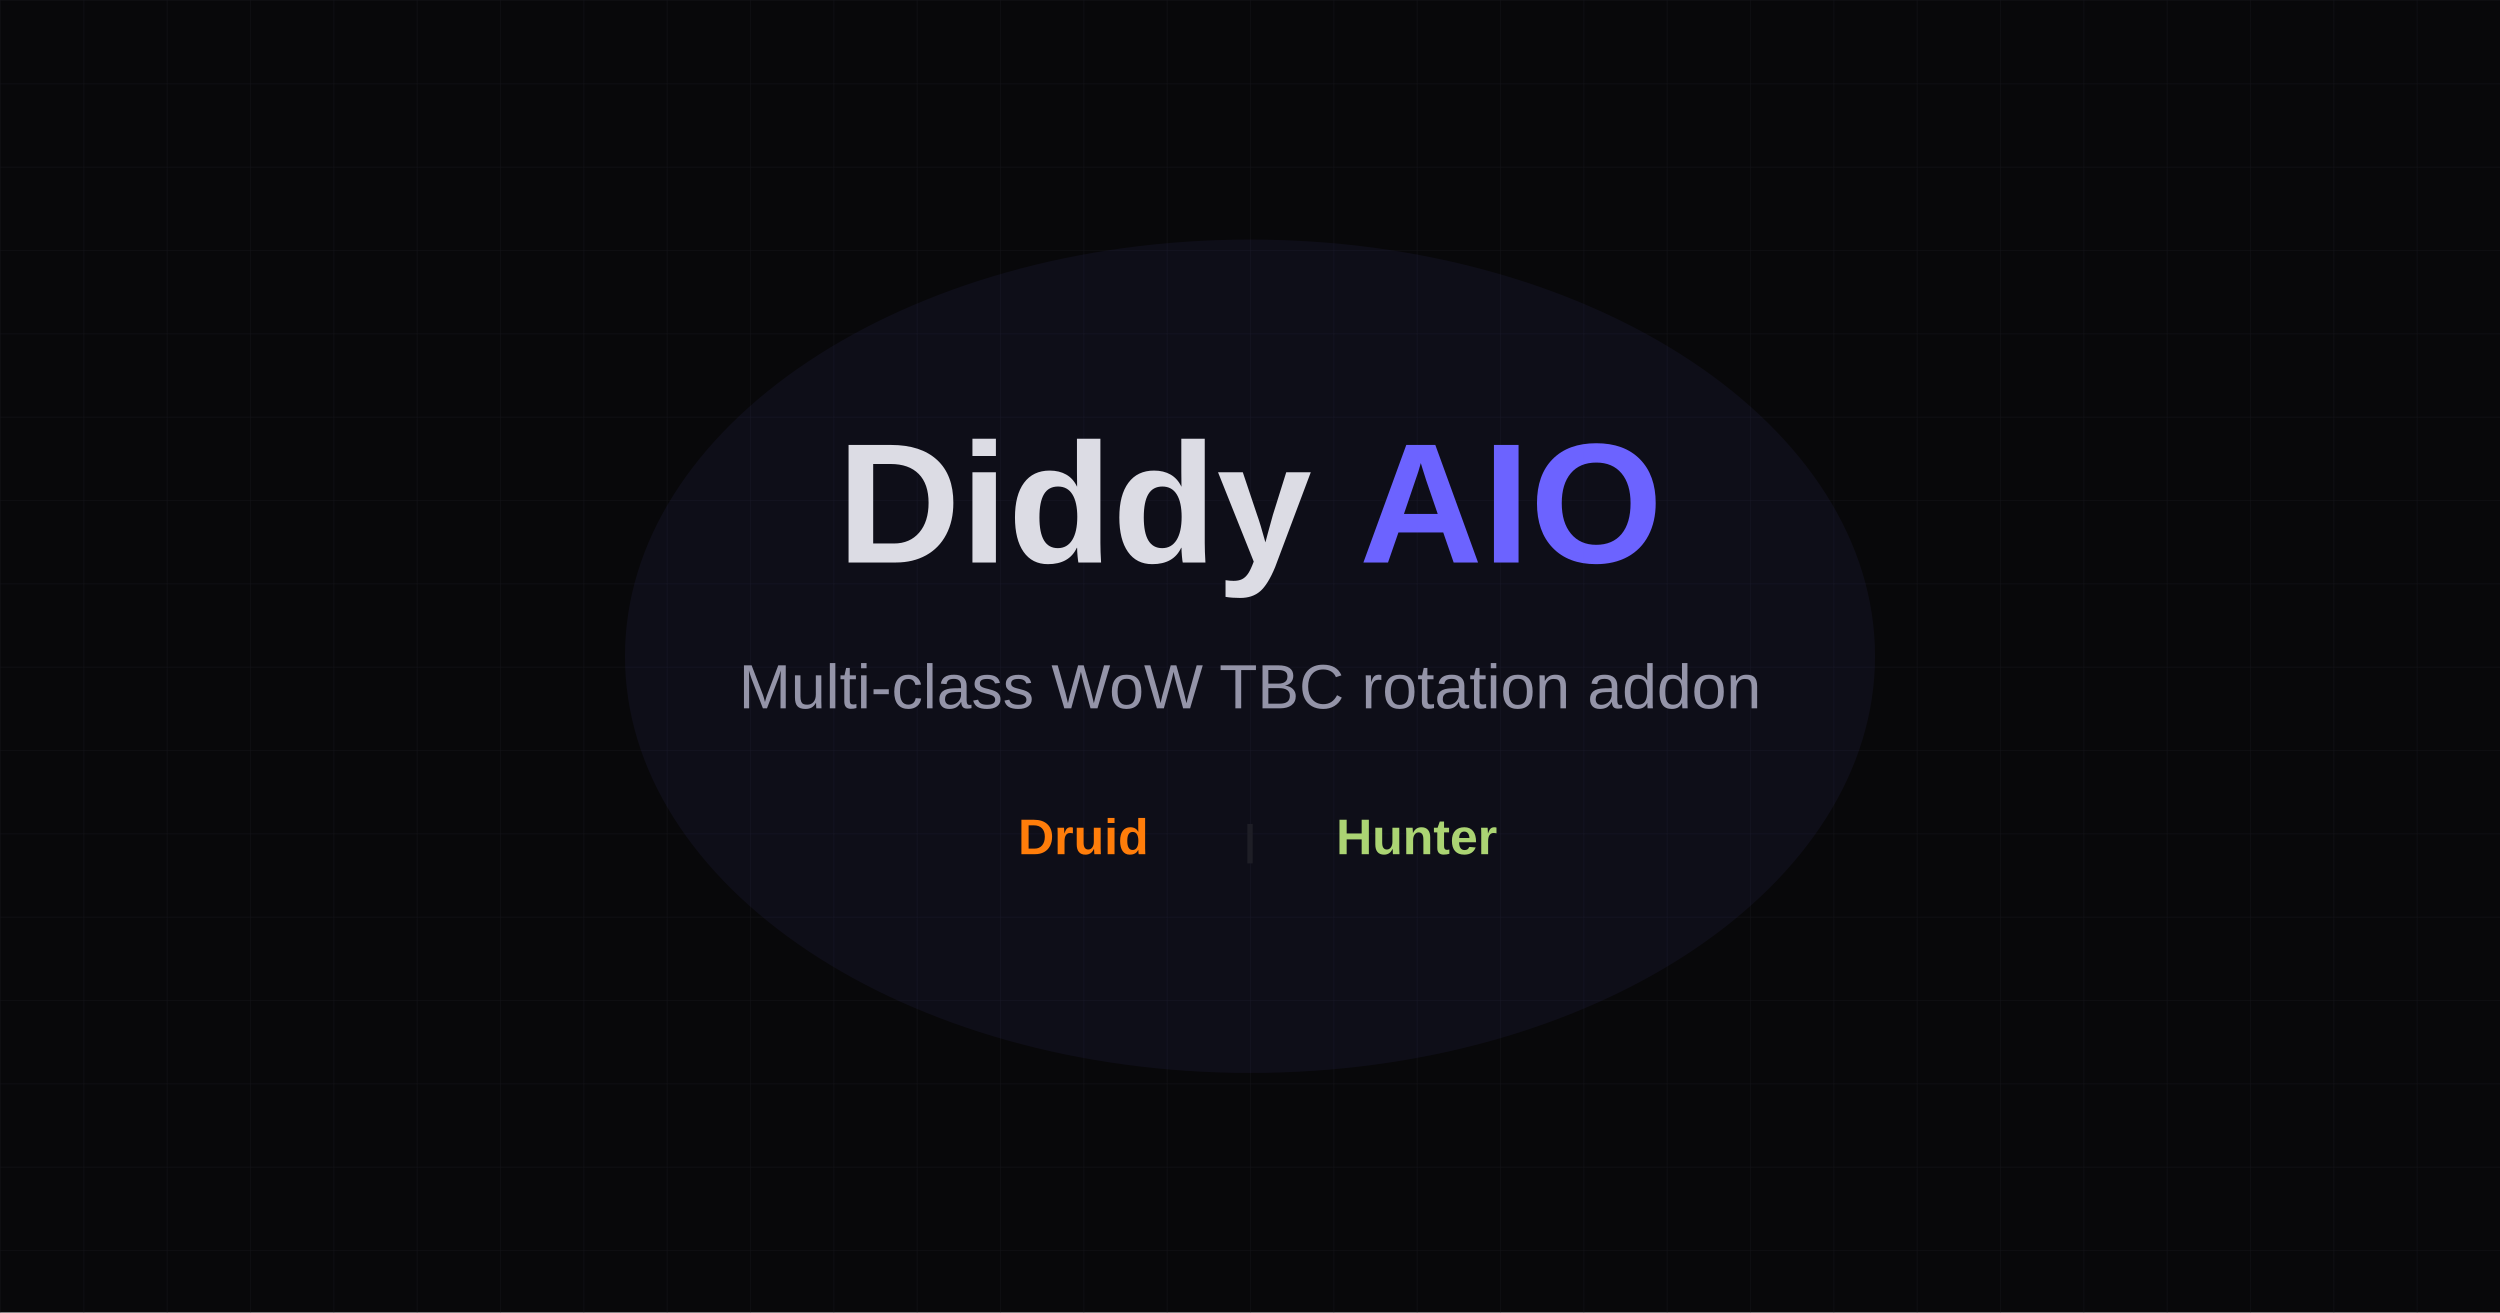
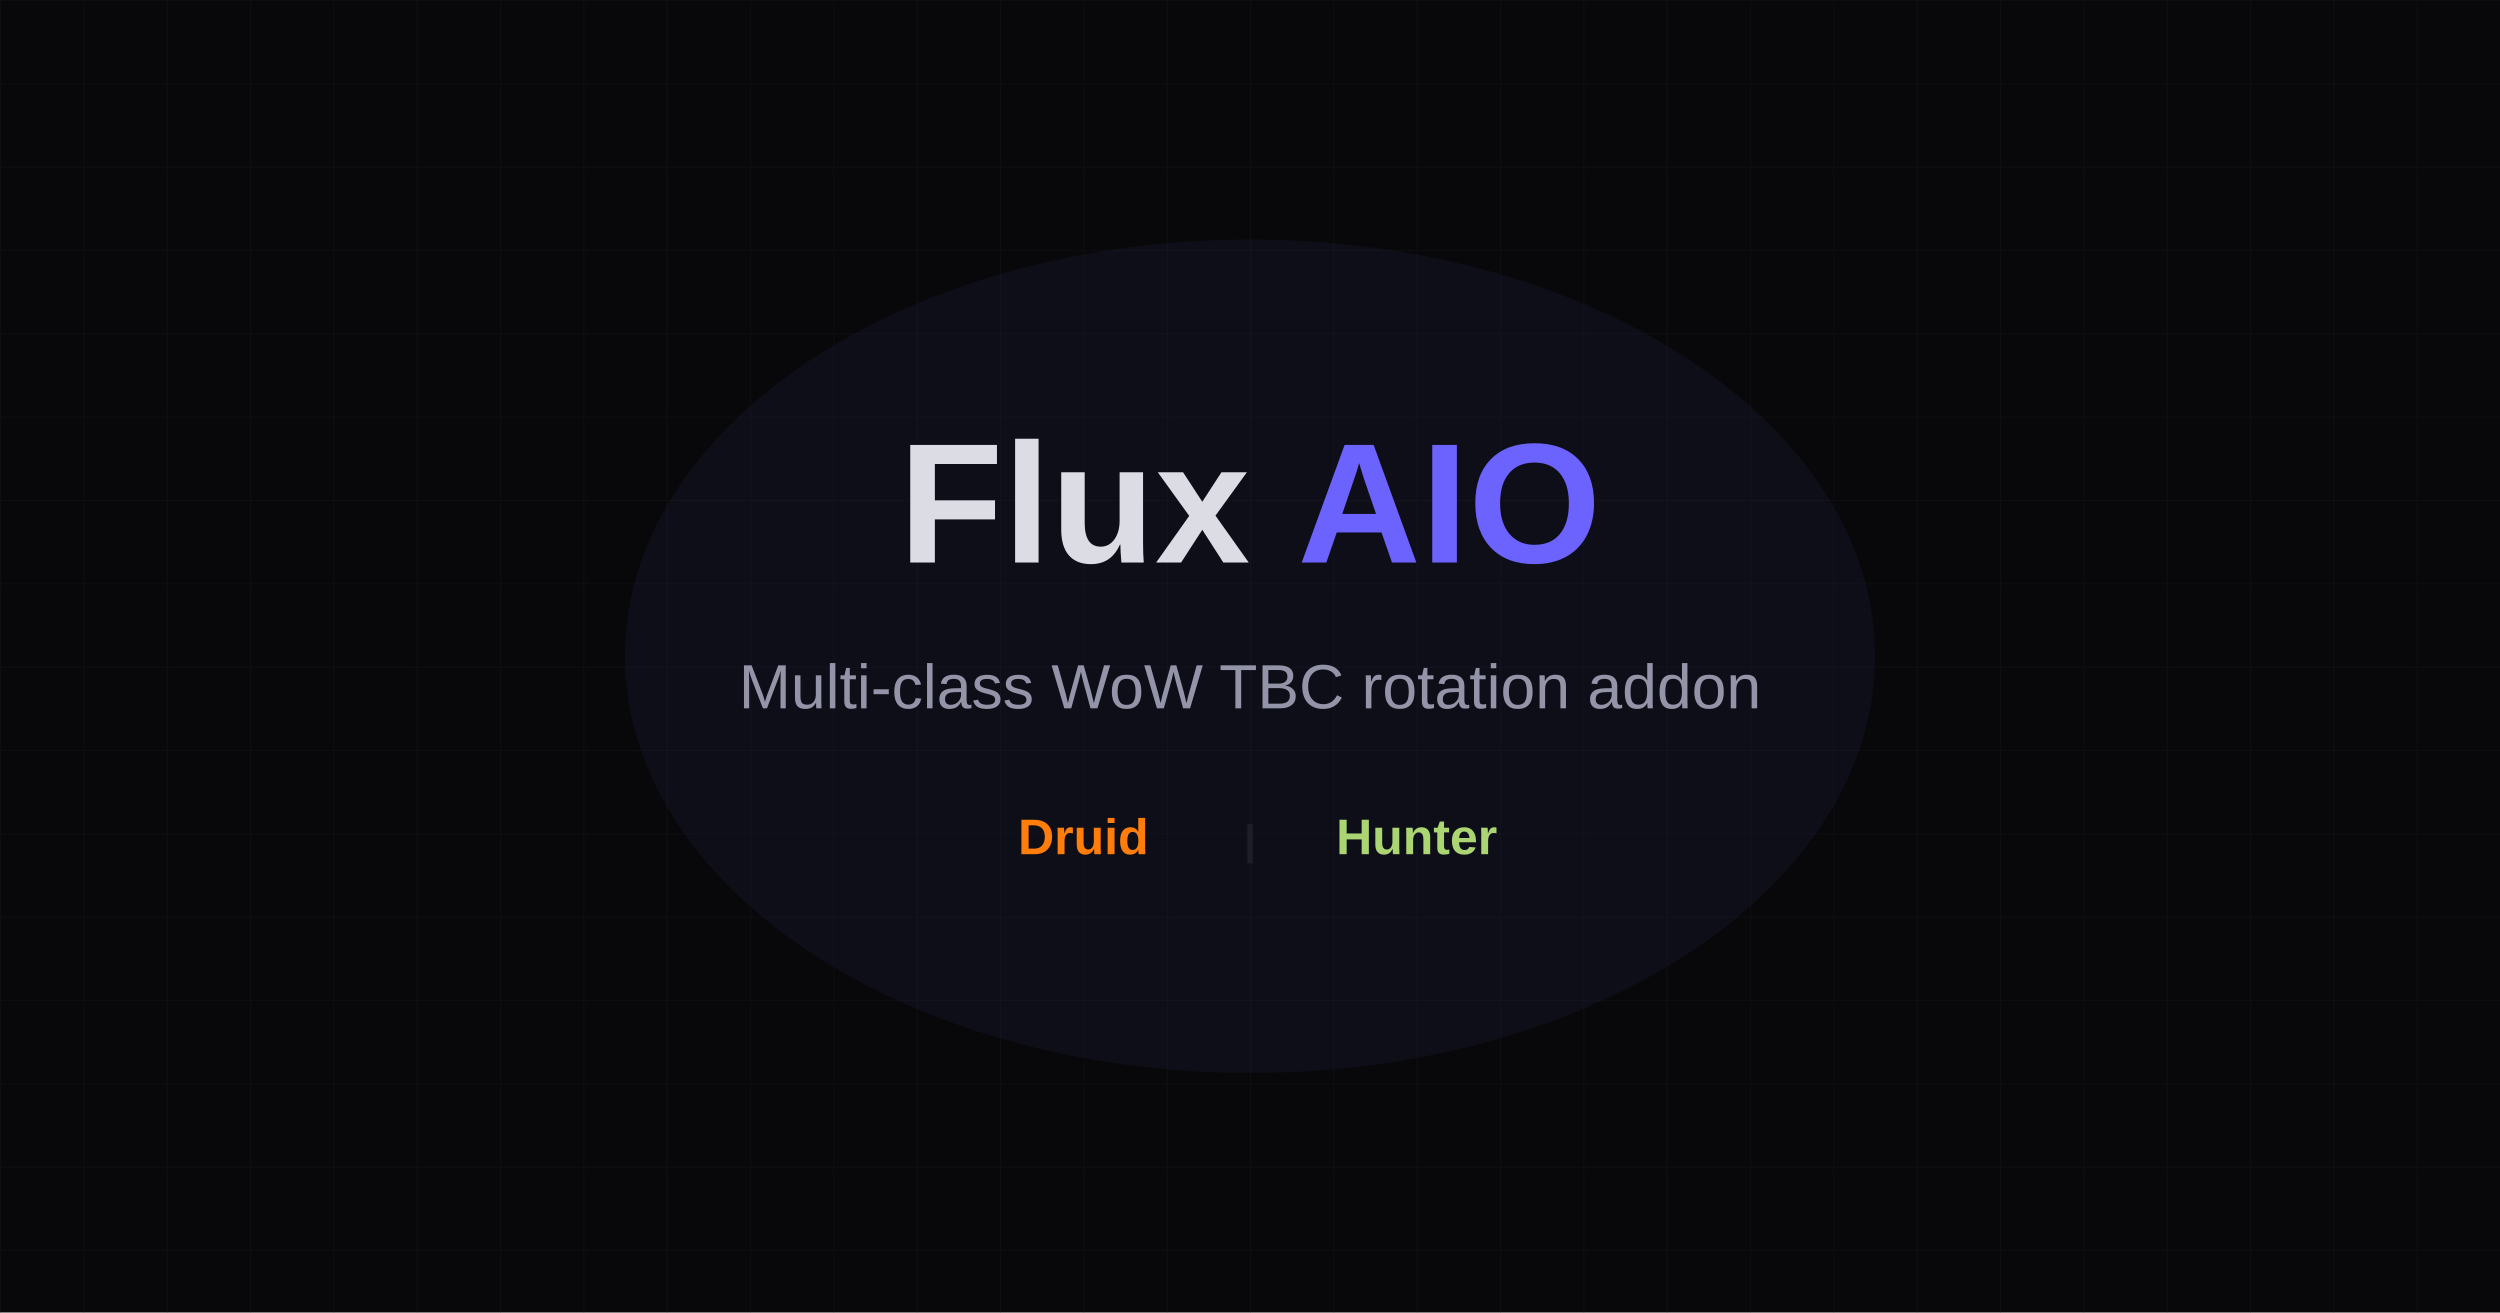
<svg xmlns="http://www.w3.org/2000/svg" viewBox="0 0 1200 630">
  <rect width="1200" height="630" fill="#08080a" />
  <defs>
    <pattern id="g" width="40" height="40" patternUnits="userSpaceOnUse">
      <path d="M40 0H0v40" fill="none" stroke="#1e1e26" stroke-width="0.5" />
    </pattern>
  </defs>
  <rect width="1200" height="630" fill="url(#g)" opacity="0.5" />
  <ellipse cx="600" cy="315" rx="300" ry="200" fill="#6c63ff" opacity="0.06" />
-   <text x="600" y="270" text-anchor="middle" font-family="Arial,Helvetica,sans-serif" font-weight="800" font-size="82" fill="#dcdce4">Diddy <tspan fill="#6c63ff">AIO</tspan>
+   <text x="600" y="270" text-anchor="middle" font-family="Arial,Helvetica,sans-serif" font-weight="800" font-size="82" fill="#dcdce4">Flux <tspan fill="#6c63ff">AIO</tspan>
  </text>
  <text x="600" y="340" text-anchor="middle" font-family="Arial,Helvetica,sans-serif" font-weight="400" font-size="30" fill="#9494a8">Multi-class WoW TBC rotation addon</text>
  <text x="520" y="410" text-anchor="middle" font-family="Arial,Helvetica,sans-serif" font-weight="600" font-size="24" fill="#ff7d0a">Druid</text>
  <text x="600" y="410" text-anchor="middle" font-family="Arial,Helvetica,sans-serif" font-weight="600" font-size="20" fill="#1e1e26">|</text>
  <text x="680" y="410" text-anchor="middle" font-family="Arial,Helvetica,sans-serif" font-weight="600" font-size="24" fill="#abd473">Hunter</text>
</svg>
